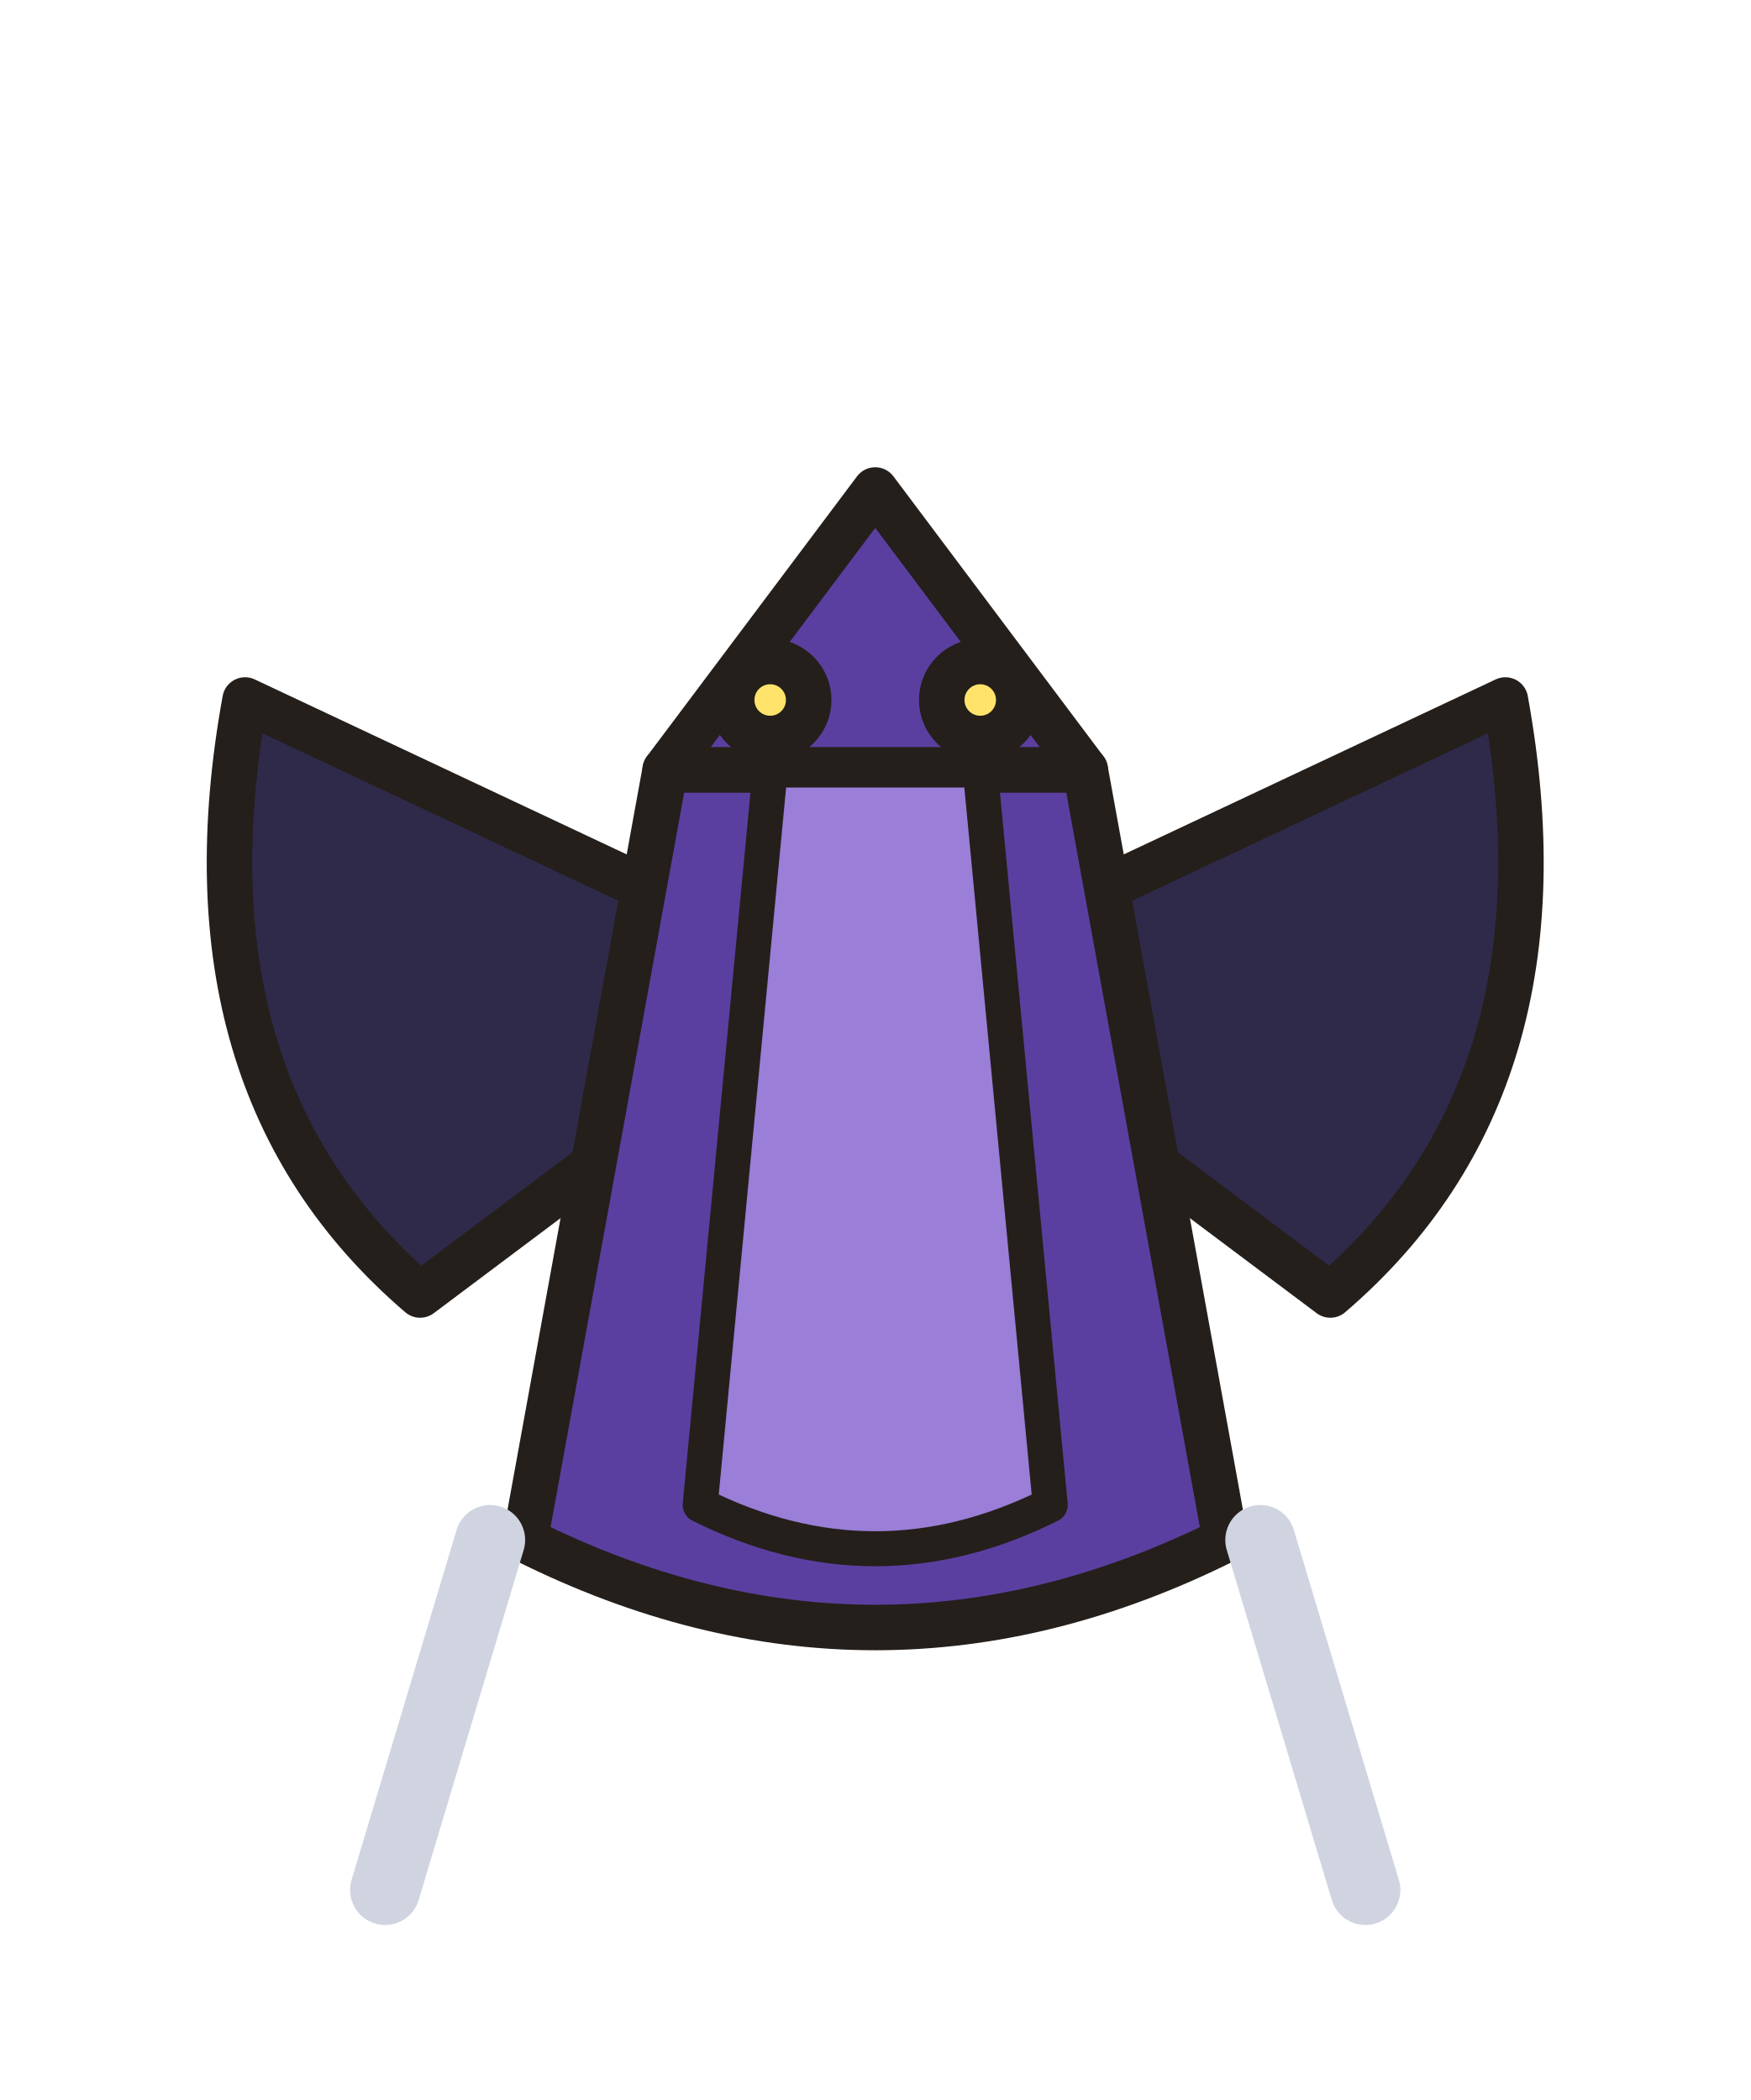
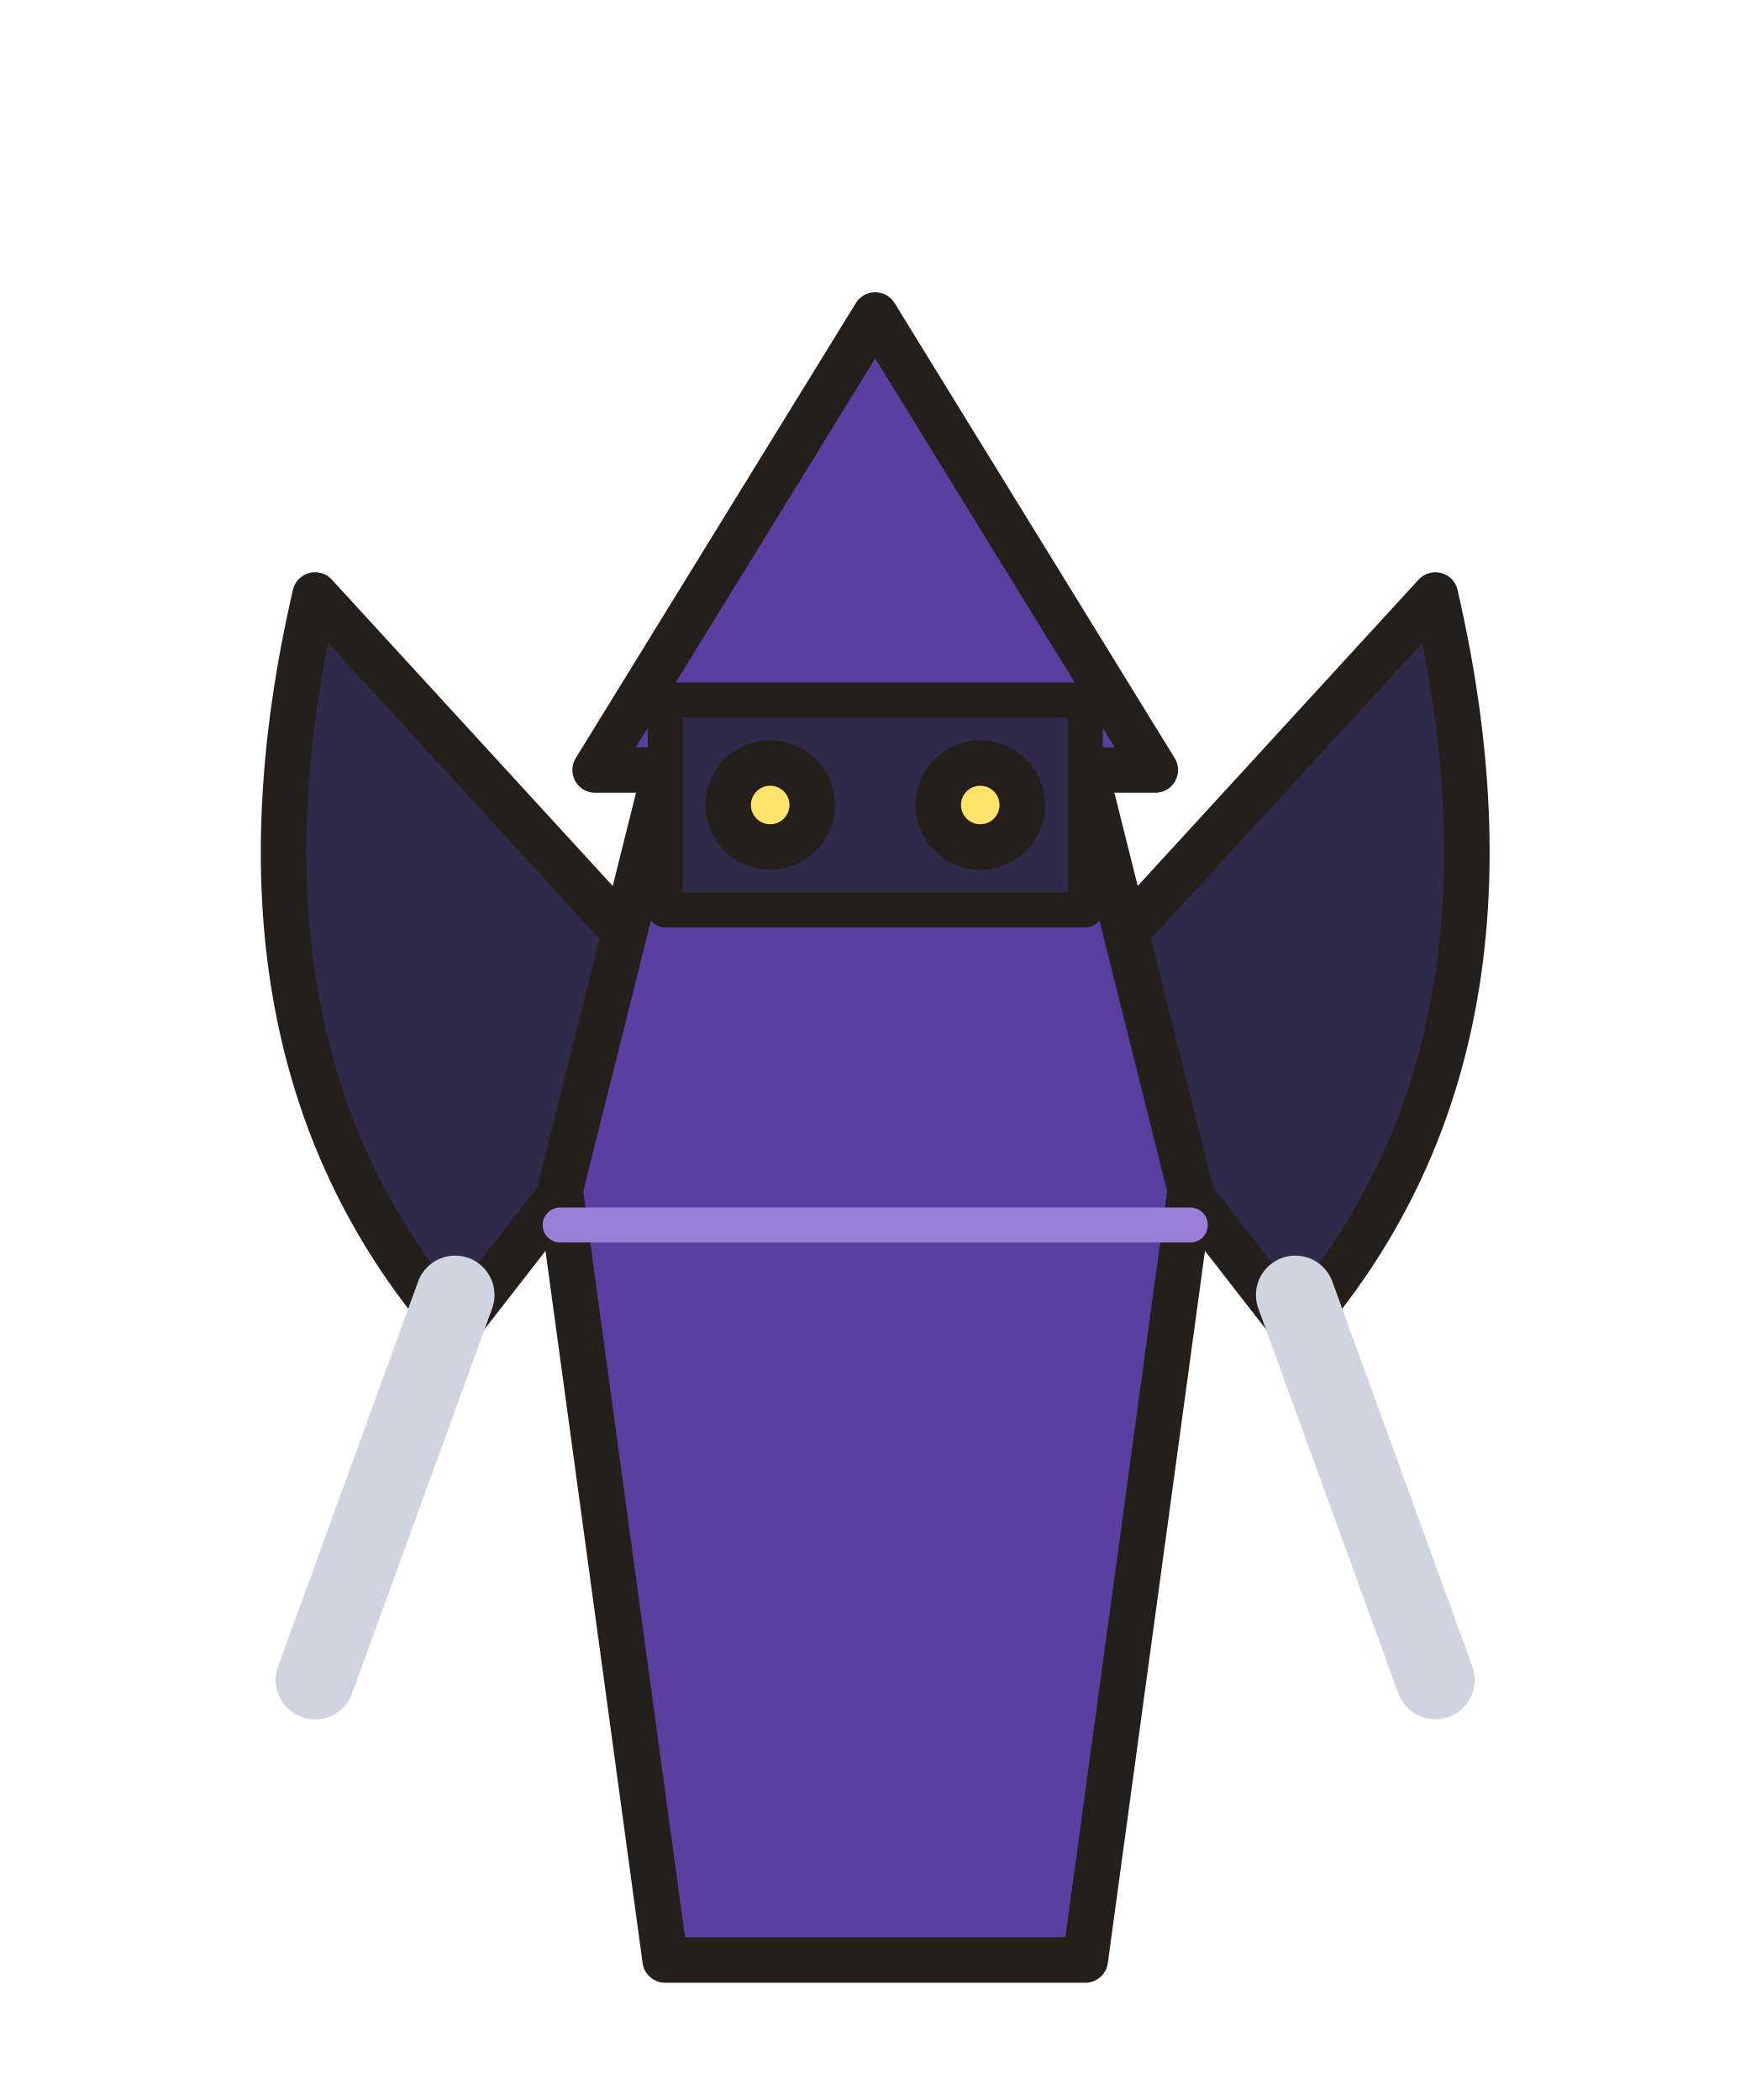
<svg xmlns="http://www.w3.org/2000/svg" viewBox="0 0 100 120" width="100" height="120" role="img" aria-label="rodeuse">
  <g stroke="#241f1b" stroke-width="2.6" stroke-linejoin="round" stroke-linecap="round">
-     <path d="M48 56L14 40q-4 22 10 34z" fill="#2f2a4a" />
-     <path d="M52 56l34-16q4 22-10 34z" fill="#2f2a4a" />
-     <path d="M50 28l12 16H38z" fill="#5b3fa0" />
-     <path d="M38 44h24l8 44q-20 10-40 0z" fill="#5b3fa0" />
-     <path d="M44 44h12l4 42q-10 5-20 0z" fill="#9a7ed8" stroke-width="2" />
-     <circle cx="44" cy="40" r="2.2" fill="#ffe36b" />
-     <circle cx="56" cy="40" r="2.2" fill="#ffe36b" />
-     <path d="M28 88l-6 20M72 88l6 20" stroke="#cfd4e0" stroke-width="4" fill="none" />
+     <path d="M40 58L18 34q-6 26 8 42z" fill="#2f2a4a" />
+     <path d="M60 58l22-24q6 26-8 42z" fill="#2f2a4a" />
+     <path d="M50 18l16 26H34z" fill="#5b3fa0" />
+     <path d="M38 44h24l6 24-6 44H38l-6-44z" fill="#5b3fa0" />
+     <path d="M38 40h24v12H38z" fill="#2f2a4a" stroke-width="2" />
+     <circle cx="44" cy="46" r="2.4" fill="#ffe36b" />
+     <circle cx="56" cy="46" r="2.4" fill="#ffe36b" />
+     <path d="M32 70h36" stroke-width="2" fill="none" stroke="#9a7ed8" />
+     <path d="M26 74l-8 22M74 74l8 22" stroke="#cfd4e0" stroke-width="4.5" fill="none" stroke-linecap="round" />
  </g>
</svg>
